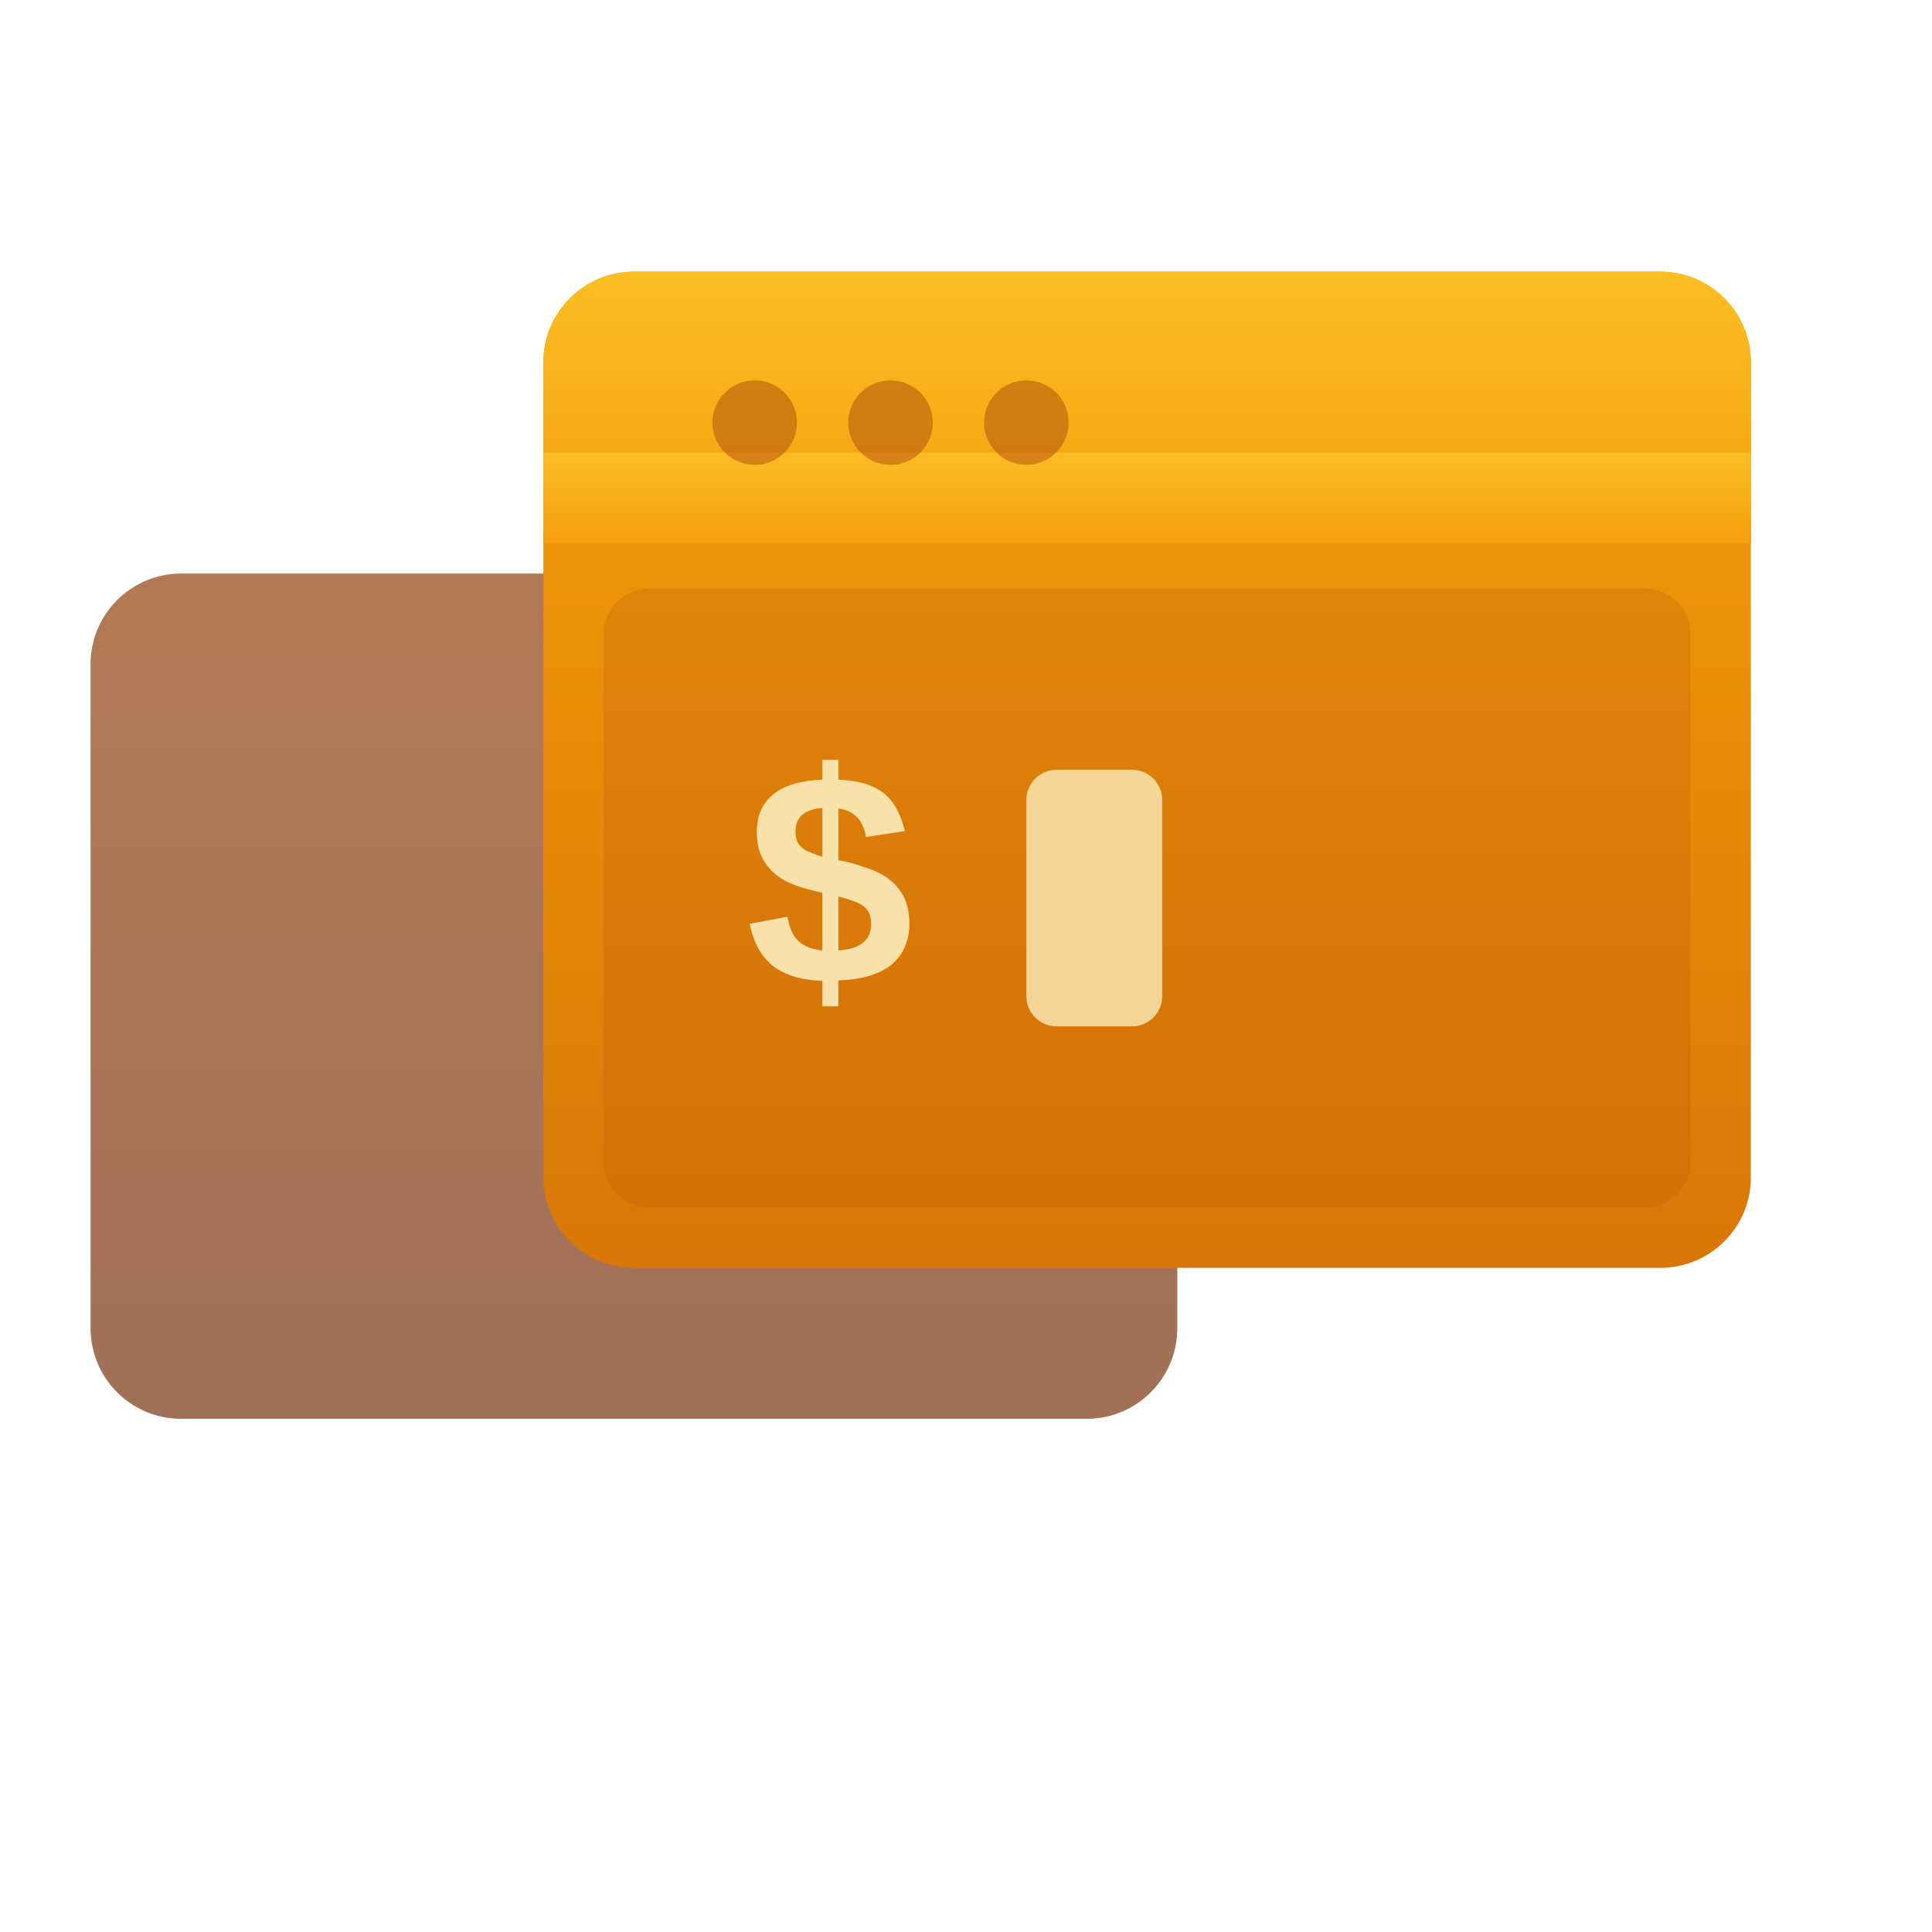
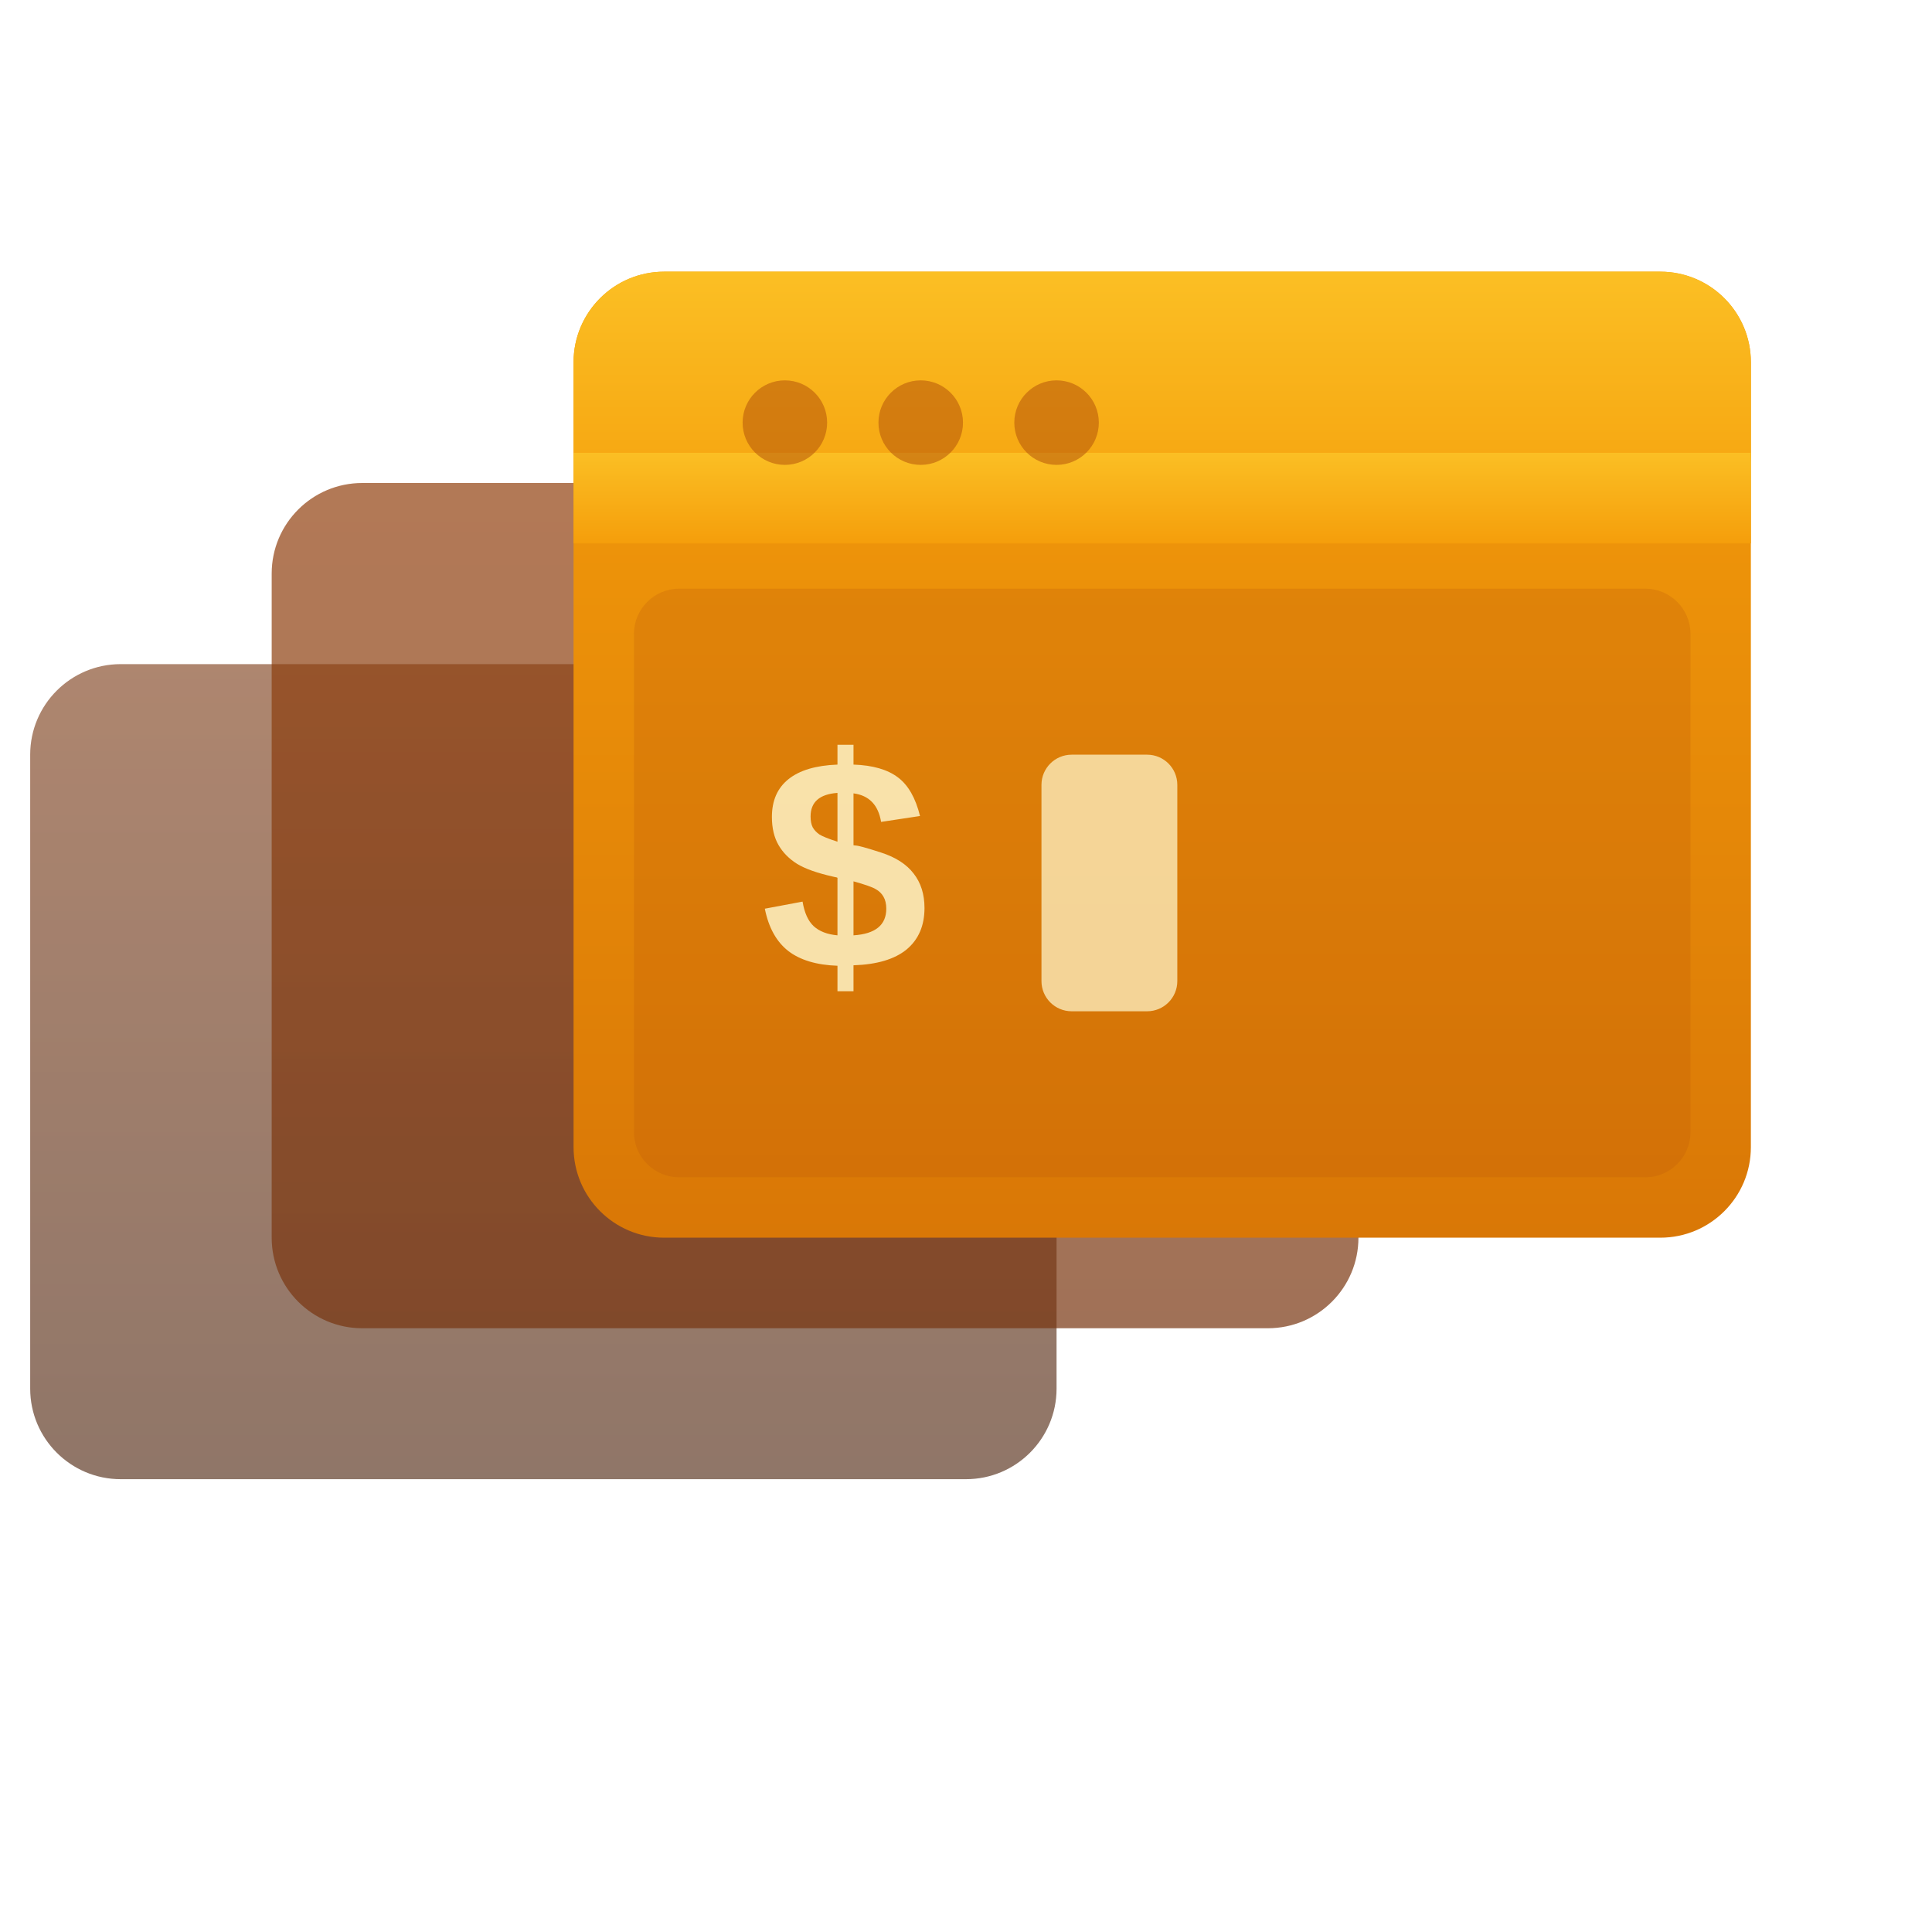
<svg xmlns="http://www.w3.org/2000/svg" viewBox="0 0 128 128">
  <defs>
    <linearGradient id="win-back" x1="0" y1="0" x2="0" y2="1">
+       <stop offset="0%" stop-color="#78350f" />
+       <stop offset="100%" stop-color="#451a03" />
+     </linearGradient>
+     <linearGradient id="win-mid" x1="0" y1="0" x2="0" y2="1">
      <stop offset="0%" stop-color="#92400e" />
      <stop offset="100%" stop-color="#78350f" />
    </linearGradient>
    <linearGradient id="win-front" x1="0" y1="0" x2="0" y2="1">
      <stop offset="0%" stop-color="#f59e0b" />
      <stop offset="100%" stop-color="#d97706" />
    </linearGradient>
    <linearGradient id="titlebar" x1="0" y1="0" x2="0" y2="1">
      <stop offset="0%" stop-color="#fbbf24" />
      <stop offset="100%" stop-color="#f59e0b" />
    </linearGradient>
  </defs>
-   <rect x="6" y="38" width="72" height="56" rx="6" fill="url(#win-back)" opacity="0.7" />
+   <rect x="2" y="44" width="68" height="54" rx="6" fill="url(#win-back)" opacity="0.6" />
+   <rect x="18" y="32" width="72" height="56" rx="6" fill="url(#win-mid)" opacity="0.7" />
  <g>
-     <rect x="36" y="18" width="80" height="66" rx="6" fill="url(#win-front)" />
-     <rect x="36" y="18" width="80" height="18" rx="6" fill="url(#titlebar)" />
-     <rect x="36" y="30" width="80" height="6" fill="url(#titlebar)" />
-     <circle cx="50" cy="28" r="2.8" fill="#b45309" opacity="0.55" />
-     <circle cx="59" cy="28" r="2.8" fill="#b45309" opacity="0.55" />
-     <circle cx="68" cy="28" r="2.8" fill="#b45309" opacity="0.55" />
-     <rect x="40" y="39" width="72" height="41" rx="3" fill="#b45309" opacity="0.22" />
-     <text x="49" y="65" font-family="'Courier New', monospace" font-size="20" font-weight="bold" fill="#fef3c7" opacity="0.85">$</text>
-     <rect x="68" y="51" width="9" height="17" rx="2" fill="#fef3c7" opacity="0.75" />
+     <rect x="38" y="18" width="78" height="64" rx="6" fill="url(#win-front)" />
+     <rect x="38" y="18" width="78" height="18" rx="6" fill="url(#titlebar)" />
+     <rect x="38" y="30" width="78" height="6" fill="url(#titlebar)" />
+     <circle cx="52" cy="28" r="2.8" fill="#b45309" opacity="0.55" />
+     <circle cx="61" cy="28" r="2.8" fill="#b45309" opacity="0.55" />
+     <circle cx="70" cy="28" r="2.8" fill="#b45309" opacity="0.55" />
+     <rect x="42" y="39" width="70" height="39" rx="3" fill="#b45309" opacity="0.22" />
+     <text x="50" y="64" font-family="'Courier New', monospace" font-size="20" font-weight="bold" fill="#fef3c7" opacity="0.85">$</text>
+     <rect x="69" y="50" width="9" height="17" rx="2" fill="#fef3c7" opacity="0.75" />
  </g>
</svg>
